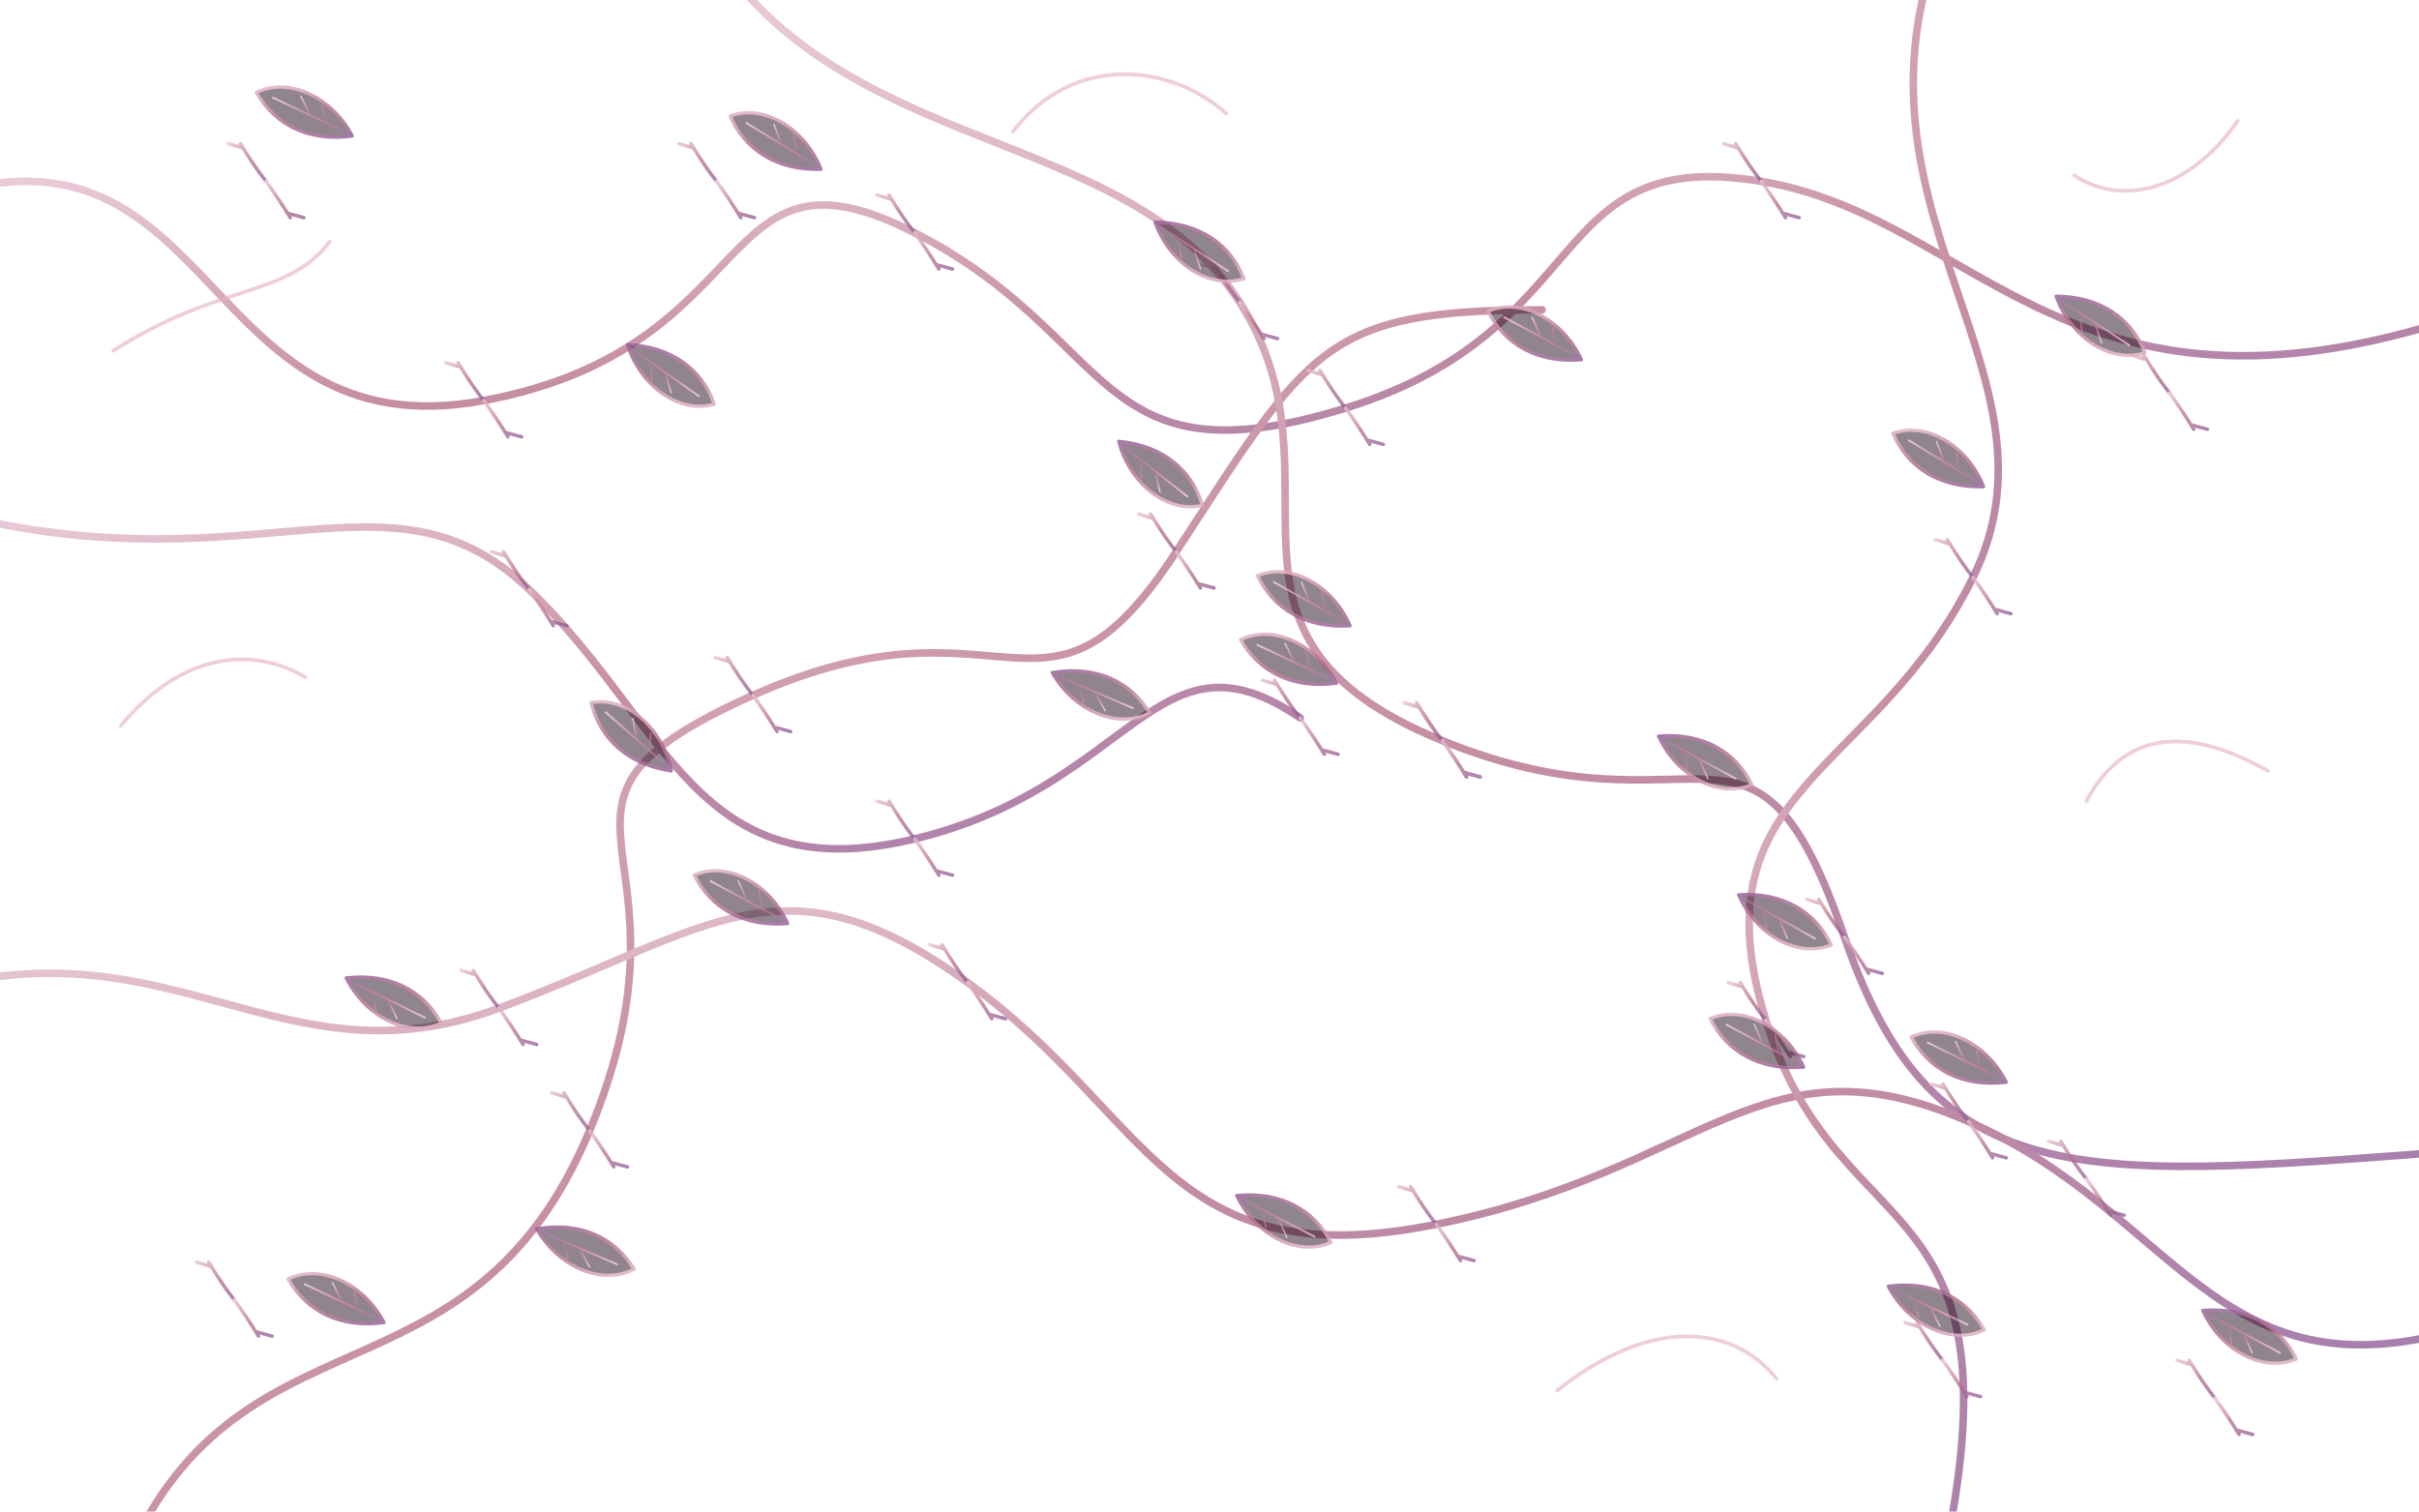
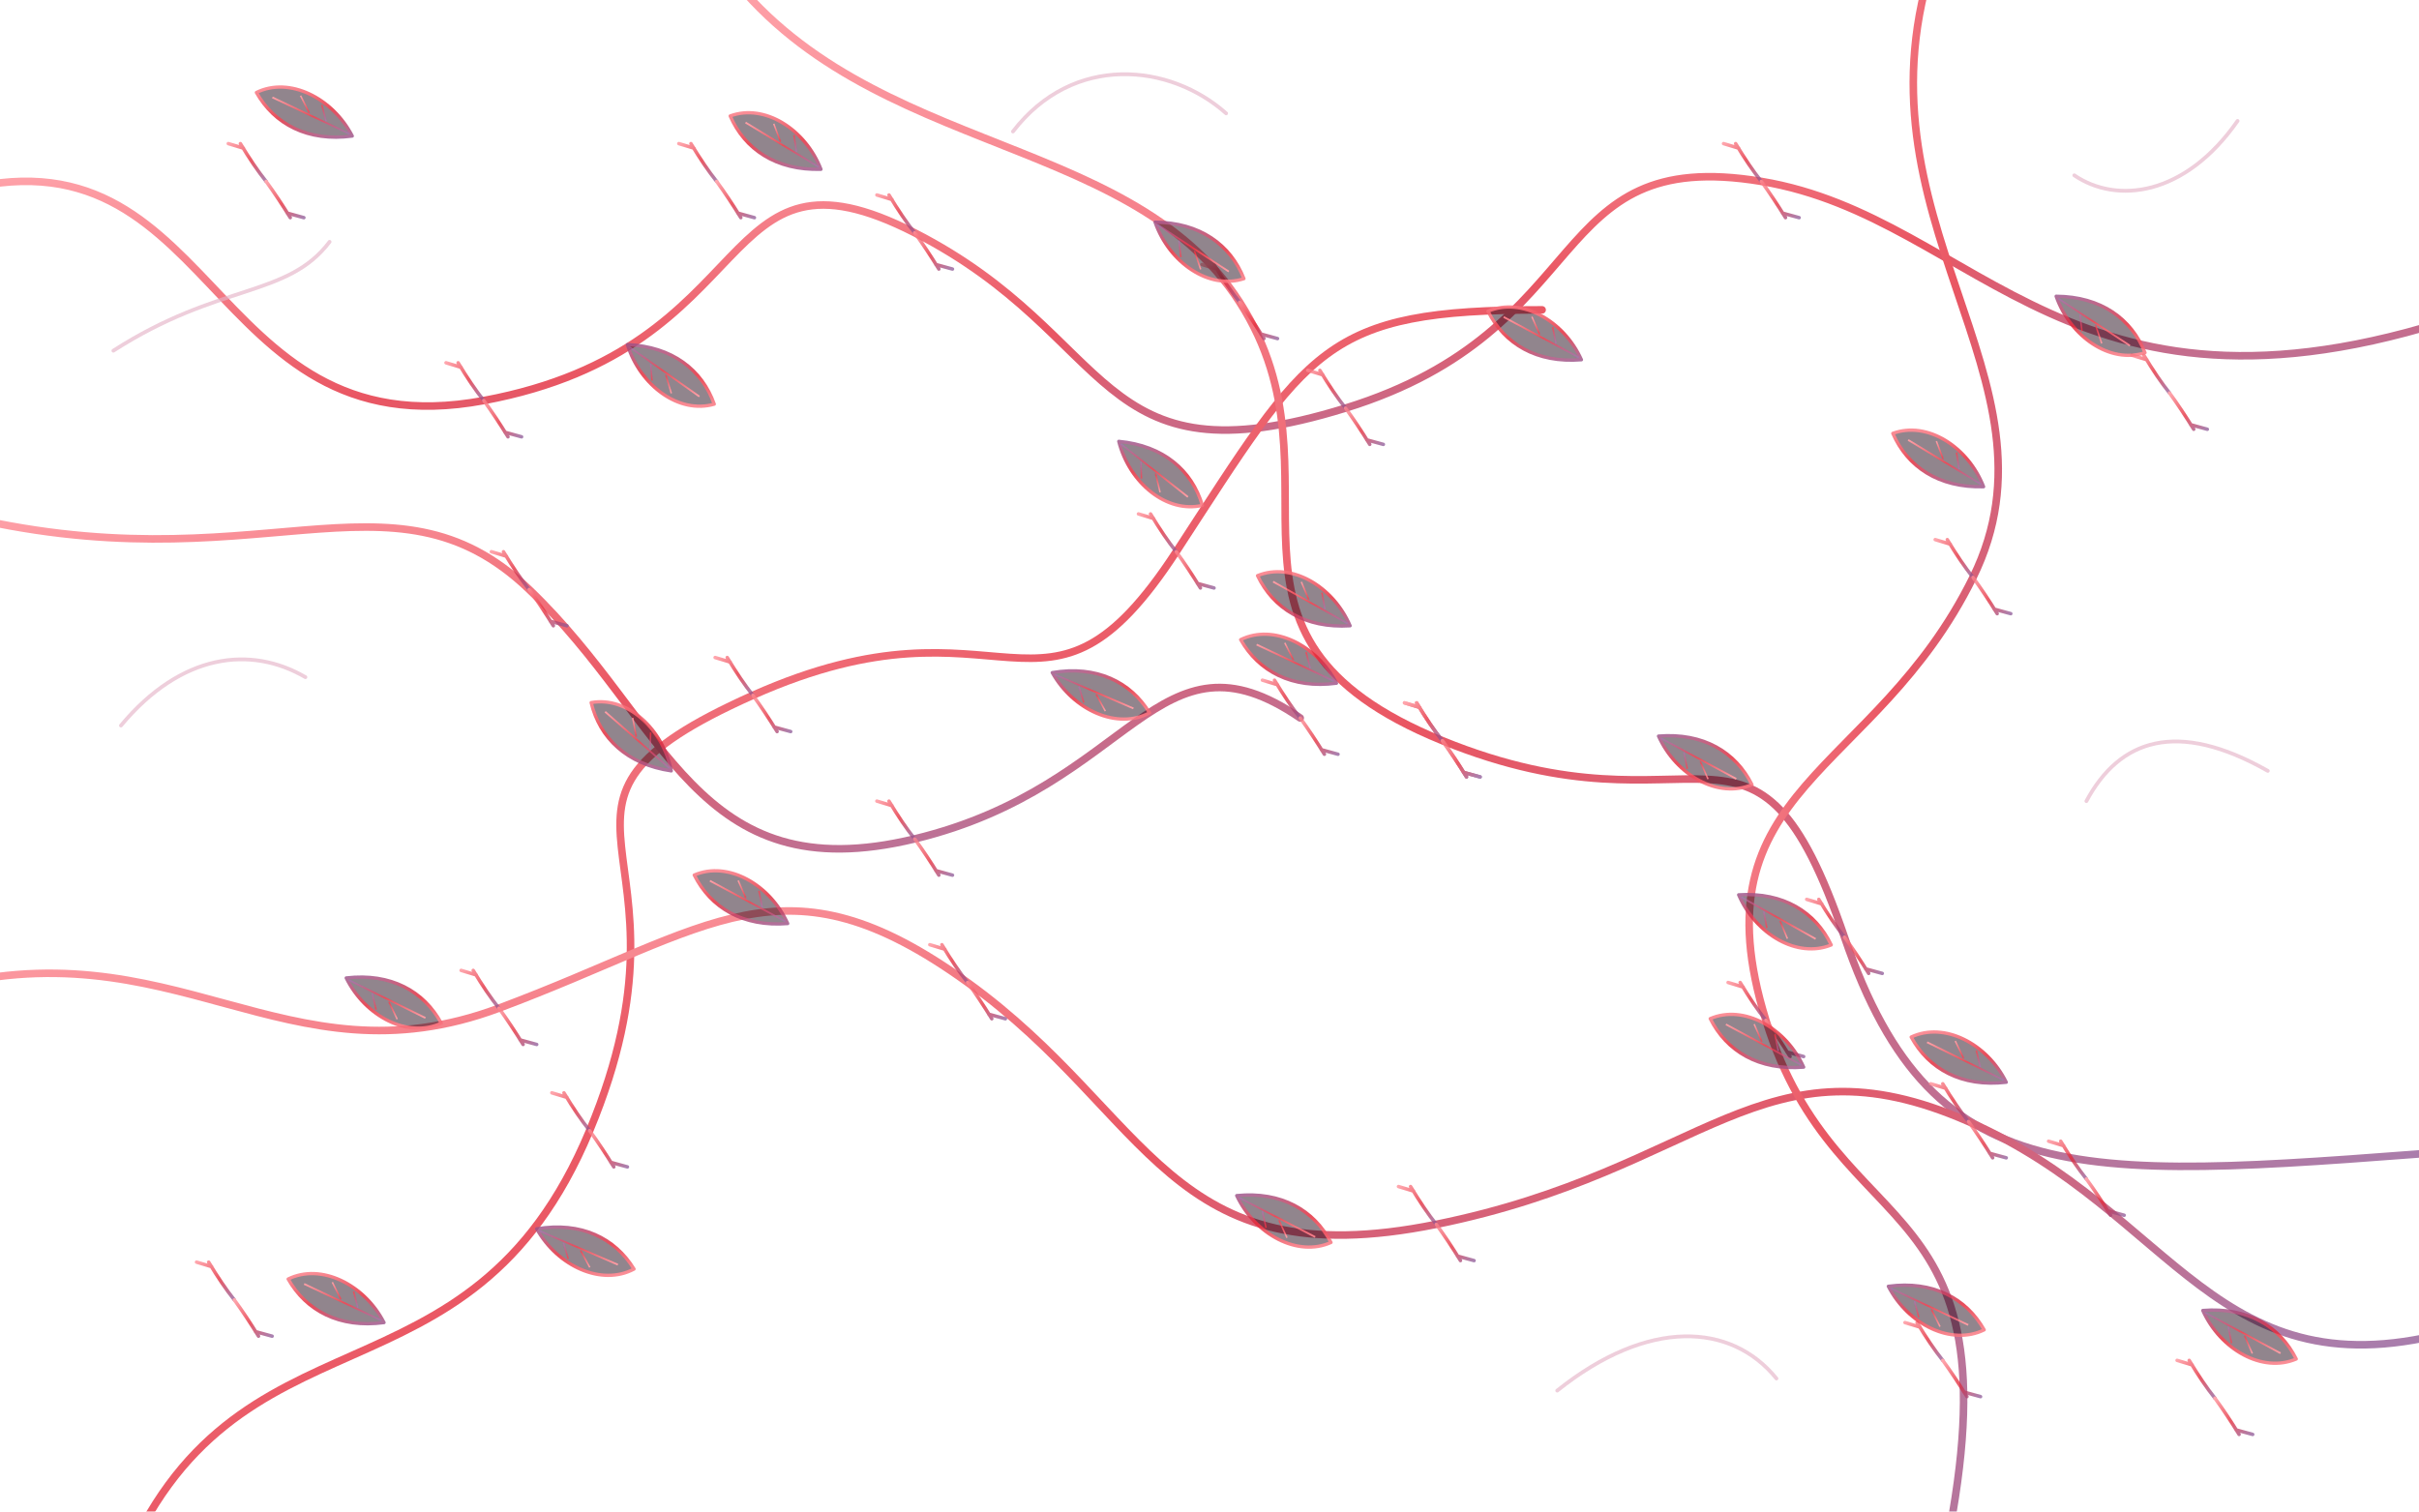
<svg xmlns="http://www.w3.org/2000/svg" viewBox="0 0 1600 1000" preserveAspectRatio="xMidYMid slice">
  <defs>
    <linearGradient id="stem" x1="0" y1="0" x2="1" y2="1">
-       <stop stop-color="#e5bfd0" />
-       <stop offset=".52" stop-color="#b66f88" />
+       <stop stop-color="#ff8a93" />
+       <stop offset=".52" stop-color="#e32636" />
      <stop offset="1" stop-color="#8e5b98" />
    </linearGradient>
    <g id="leaf" fill="#25101d" fill-opacity=".62" stroke="url(#stem)" stroke-width="2.2" stroke-linejoin="round">
      <path d="M0 0 C-18-22-49-30-68-15 C-52 3-28 10 0 0Z" />
      <path d="M-2-1 -57-14" fill="none" stroke-width="1.2" />
      <path d="M-31-9 -39-19M-19-6 -24-16" fill="none" stroke-width="1" />
    </g>
    <g id="thorn" fill="none" stroke="url(#stem)" stroke-width="2.3" stroke-linecap="round">
      <path d="M0 0 Q-8-10-17-25 M-15-22 -25-25" />
      <path d="M0 0 Q8 11 16 24 M14 21 25 24" />
    </g>
  </defs>
  <g fill="none" stroke="url(#stem)" stroke-width="5" stroke-linecap="round" stroke-linejoin="round" opacity=".78">
    <path d="M-40 130 C145 70 132 300 320 265 S470 85 605 154 S722 322 890 270 S1020 96 1165 120 S1370 300 1640 205" />
    <path d="M80 1040 C155 855 310 940 390 748 S330 535 498 460 S690 500 778 365 S875 205 1020 205" />
    <path d="M470-35 C560 105 745 83 820 200 S782 420 954 490 S1160 445 1220 620 S1380 780 1645 760" />
    <path d="M-45 655 C115 610 188 720 330 667 S518 562 640 650 S772 846 950 810 S1165 682 1302 742 S1465 925 1625 880" />
    <path d="M1280-30 C1220 145 1370 250 1305 382 S1120 520 1168 675 S1340 780 1285 1035" />
    <path d="M-30 340 C170 390 258 302 350 390 S460 590 605 555 S765 410 860 475" />
  </g>
  <g opacity=".76">
    <use href="#thorn" x="176" y="120" />
    <use href="#thorn" x="320" y="265" />
    <use href="#thorn" x="474" y="120" />
    <use href="#thorn" x="605" y="154" />
    <use href="#thorn" x="890" y="270" />
    <use href="#thorn" x="1165" y="120" />
    <use href="#thorn" x="1435" y="260" />
    <use href="#thorn" x="155" y="860" />
    <use href="#thorn" x="390" y="748" />
    <use href="#thorn" x="498" y="460" />
    <use href="#thorn" x="778" y="365" />
    <use href="#thorn" x="954" y="490" />
    <use href="#thorn" x="1220" y="620" />
    <use href="#thorn" x="1380" y="780" />
    <use href="#thorn" x="820" y="200" />
    <use href="#thorn" x="954" y="490" />
    <use href="#thorn" x="1168" y="675" />
    <use href="#thorn" x="1305" y="382" />
    <use href="#thorn" x="1285" y="900" />
    <use href="#thorn" x="330" y="667" />
    <use href="#thorn" x="640" y="650" />
    <use href="#thorn" x="950" y="810" />
    <use href="#thorn" x="1302" y="742" />
    <use href="#thorn" x="1465" y="925" />
    <use href="#thorn" x="350" y="390" />
    <use href="#thorn" x="605" y="555" />
    <use href="#thorn" x="860" y="475" />
  </g>
  <g opacity=".82">
    <use href="#leaf" transform="translate(233 90) rotate(12)" />
    <use href="#leaf" transform="translate(415 228) rotate(202)" />
    <use href="#leaf" transform="translate(543 112) rotate(18)" />
    <use href="#leaf" transform="translate(740 292) rotate(205)" />
    <use href="#leaf" transform="translate(1046 238) rotate(15)" />
    <use href="#leaf" transform="translate(1360 196) rotate(200)" />
    <use href="#leaf" transform="translate(254 875) rotate(12)" />
    <use href="#leaf" transform="translate(355 813) rotate(190)" />
    <use href="#leaf" transform="translate(444 510) rotate(28)" />
    <use href="#leaf" transform="translate(696 445) rotate(190)" />
    <use href="#leaf" transform="translate(884 452) rotate(12)" />
    <use href="#leaf" transform="translate(1097 487) rotate(195)" />
    <use href="#leaf" transform="translate(1327 716) rotate(13)" />
    <use href="#leaf" transform="translate(764 147) rotate(200)" />
    <use href="#leaf" transform="translate(893 414) rotate(16)" />
    <use href="#leaf" transform="translate(1150 592) rotate(196)" />
    <use href="#leaf" transform="translate(1312 322) rotate(18)" />
    <use href="#leaf" transform="translate(1249 851) rotate(192)" />
    <use href="#leaf" transform="translate(229 647) rotate(193)" />
    <use href="#leaf" transform="translate(521 611) rotate(15)" />
    <use href="#leaf" transform="translate(818 791) rotate(194)" />
    <use href="#leaf" transform="translate(1193 706) rotate(15)" />
    <use href="#leaf" transform="translate(1457 867) rotate(195)" />
  </g>
  <g fill="none" stroke="#e4b3c7" stroke-width="2.5" opacity=".64" stroke-linecap="round">
    <path d="M75 232 C145 187 190 197 218 160 M670 87 C710 35 774 42 811 75 M1030 920 C1090 872 1145 875 1175 912 M1500 510 C1440 476 1402 489 1380 530 M80 480 C120 432 166 427 202 448 M1480 80 C1445 130 1400 135 1372 116" />
  </g>
</svg>
